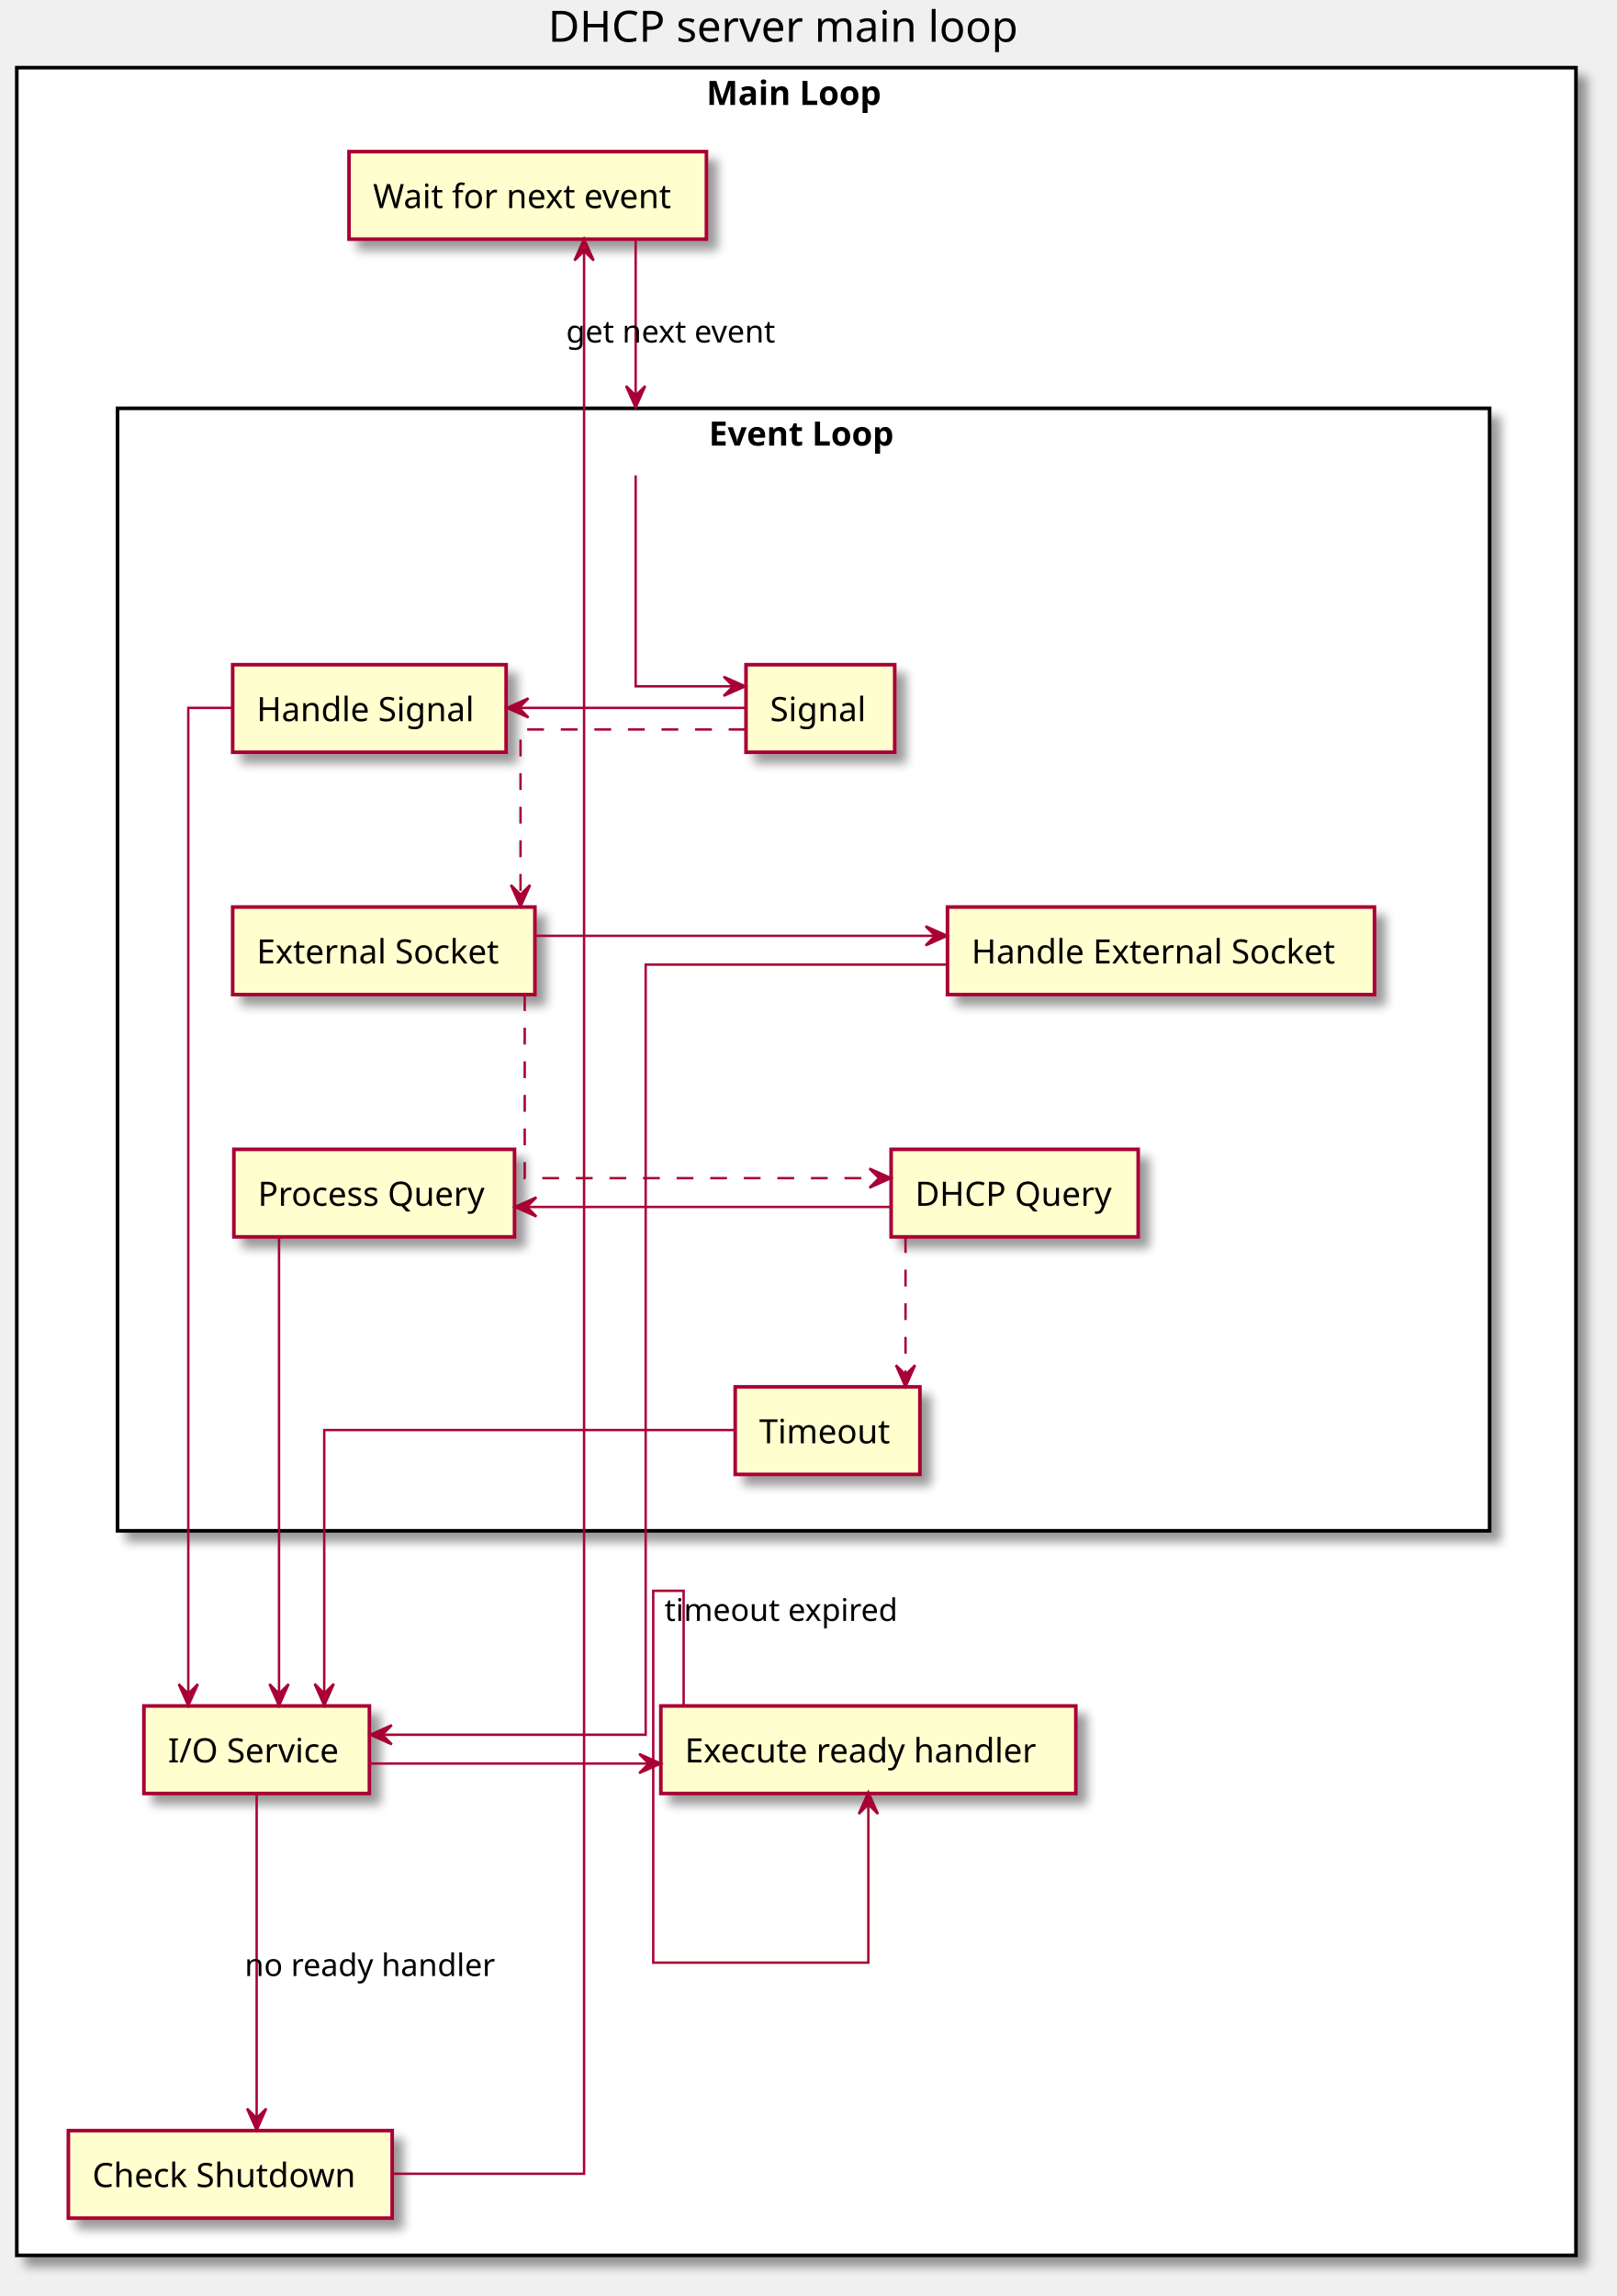
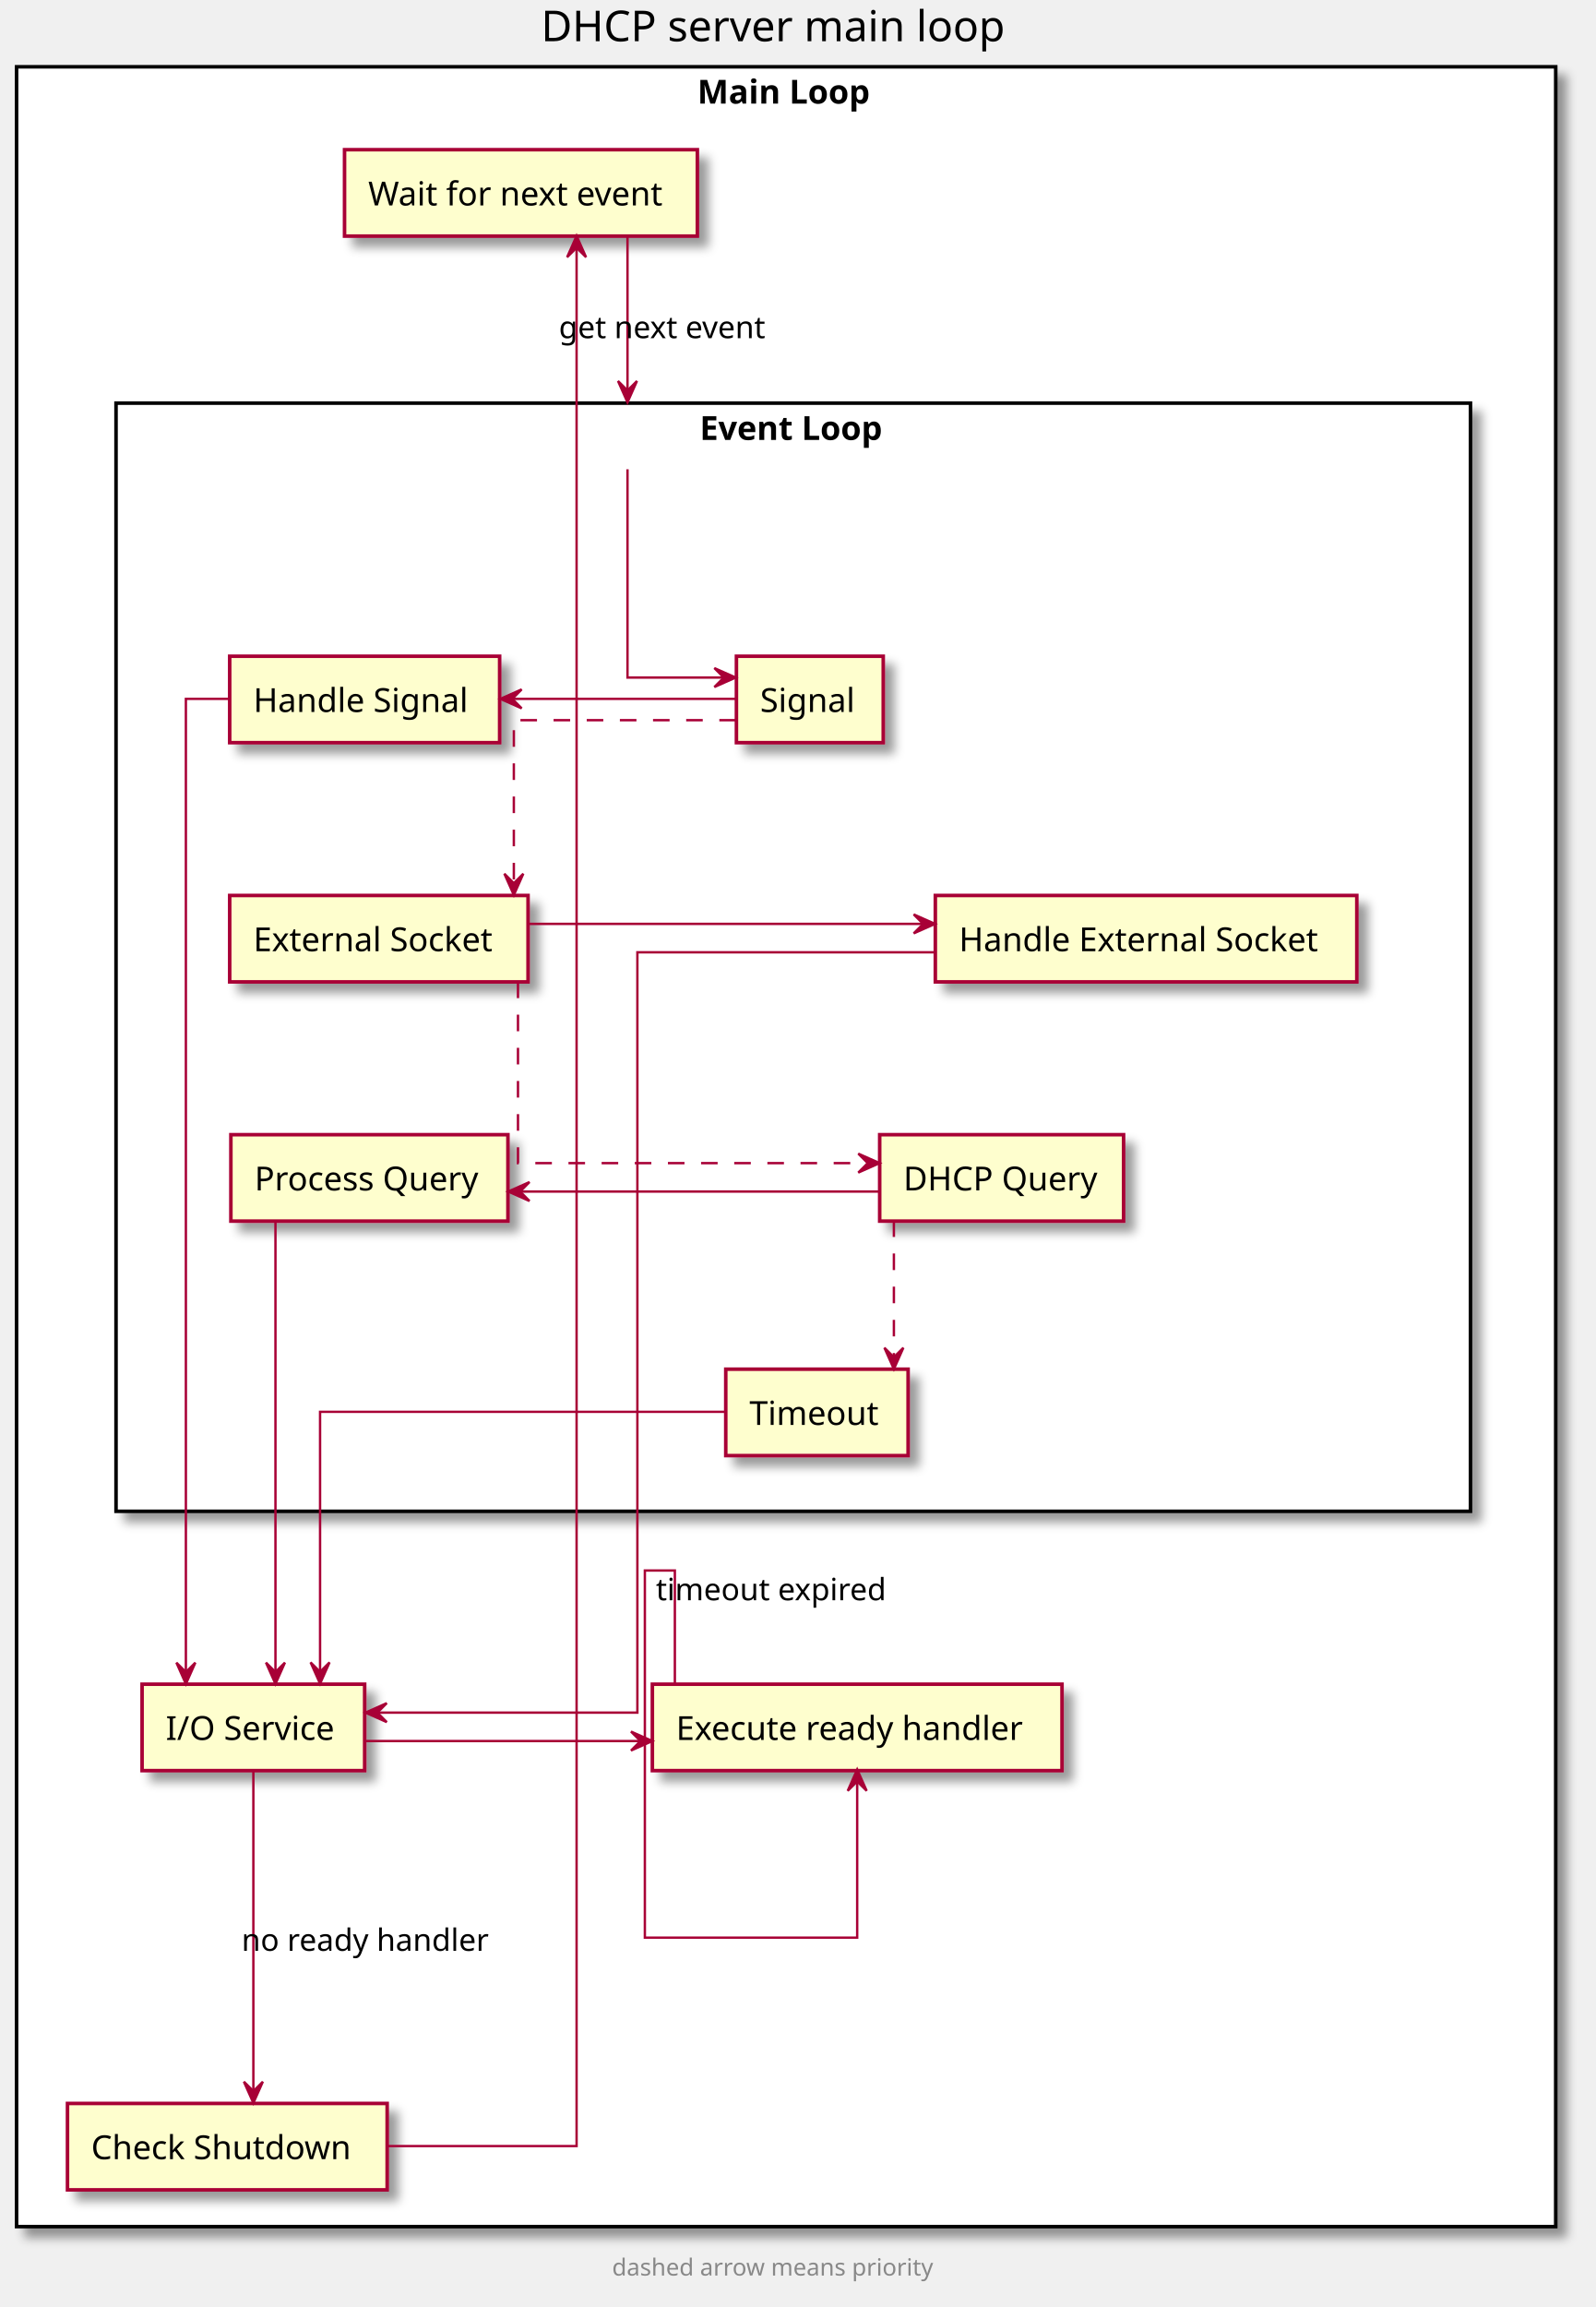
- <svg xmlns="http://www.w3.org/2000/svg" contentScriptType="application/ecmascript" contentStyleType="text/css" height="957px" preserveAspectRatio="none" style="width:674px;height:957px;" version="1.1" viewBox="0 0 674 957" width="674px" zoomAndPan="magnify">
+ <svg xmlns="http://www.w3.org/2000/svg" contentScriptType="application/ecmascript" contentStyleType="text/css" height="974px" preserveAspectRatio="none" style="width:674px;height:974px;" version="1.1" viewBox="0 0 674 974" width="674px" zoomAndPan="magnify">
  <defs>
-     <filter height="300%" id="f17jyru5kcc8mi" width="300%" x="-1" y="-1">
+     <filter height="300%" id="f1hcpoa7p26drv" width="300%" x="-1" y="-1">
      <feGaussianBlur result="blurOut" stdDeviation="2.0" />
      <feColorMatrix in="blurOut" result="blurOut2" type="matrix" values="0 0 0 0 0 0 0 0 0 0 0 0 0 0 0 0 0 0 .4 0" />
      <feOffset dx="4.0" dy="4.0" in="blurOut2" result="blurOut3" />
      <feBlend in="SourceGraphic" in2="blurOut3" mode="normal" />
    </filter>
  </defs>
  <g>
    <text fill="#000000" font-family="sans-serif" font-size="18" lengthAdjust="spacingAndGlyphs" textLength="199" x="228.5" y="17.402">DHCP server main loop</text>
-     <rect fill="#FFFFFF" filter="url(#f17jyru5kcc8mi)" height="911.86" style="stroke: #000000; stroke-width: 1.5;" width="650" x="7" y="28.199" />
+     <rect fill="#FFFFFF" filter="url(#f1hcpoa7p26drv)" height="911.86" style="stroke: #000000; stroke-width: 1.5;" width="650" x="7" y="28.199" />
    <text fill="#000000" font-family="sans-serif" font-size="14" font-weight="bold" lengthAdjust="spacingAndGlyphs" textLength="75" x="294.5" y="43.734">Main Loop</text>
-     <rect fill="#FFFFFF" filter="url(#f17jyru5kcc8mi)" height="467.86" style="stroke: #000000; stroke-width: 1.5;" width="572" x="49" y="170.199" />
+     <rect fill="#FFFFFF" filter="url(#f1hcpoa7p26drv)" height="467.86" style="stroke: #000000; stroke-width: 1.5;" width="572" x="49" y="170.199" />
    <text fill="#000000" font-family="sans-serif" font-size="14" font-weight="bold" lengthAdjust="spacingAndGlyphs" textLength="79" x="295.5" y="185.734">Event Loop</text>
-     <rect fill="#FEFECE" filter="url(#f17jyru5kcc8mi)" height="36.488" style="stroke: #A80036; stroke-width: 1.5;" width="149" x="145.5" y="63.199" />
+     <rect fill="#FEFECE" filter="url(#f1hcpoa7p26drv)" height="36.488" style="stroke: #A80036; stroke-width: 1.5;" width="149" x="145.5" y="63.199" />
    <text fill="#000000" font-family="sans-serif" font-size="14" lengthAdjust="spacingAndGlyphs" textLength="129" x="155.5" y="86.734">Wait for next event</text>
-     <rect fill="#FEFECE" filter="url(#f17jyru5kcc8mi)" height="36.488" style="stroke: #A80036; stroke-width: 1.5;" width="135" x="28.5" y="888.059" />
+     <rect fill="#FEFECE" filter="url(#f1hcpoa7p26drv)" height="36.488" style="stroke: #A80036; stroke-width: 1.5;" width="135" x="28.5" y="888.059" />
    <text fill="#000000" font-family="sans-serif" font-size="14" lengthAdjust="spacingAndGlyphs" textLength="115" x="38.5" y="911.594">Check Shutdown</text>
-     <rect fill="#FEFECE" filter="url(#f17jyru5kcc8mi)" height="36.488" style="stroke: #A80036; stroke-width: 1.5;" width="77" x="306.5" y="578.059" />
+     <rect fill="#FEFECE" filter="url(#f1hcpoa7p26drv)" height="36.488" style="stroke: #A80036; stroke-width: 1.5;" width="77" x="306.5" y="578.059" />
    <text fill="#000000" font-family="sans-serif" font-size="14" lengthAdjust="spacingAndGlyphs" textLength="57" x="316.5" y="601.594">Timeout</text>
-     <rect fill="#FEFECE" filter="url(#f17jyru5kcc8mi)" height="36.488" style="stroke: #A80036; stroke-width: 1.5;" width="62" x="311" y="277.059" />
+     <rect fill="#FEFECE" filter="url(#f1hcpoa7p26drv)" height="36.488" style="stroke: #A80036; stroke-width: 1.5;" width="62" x="311" y="277.059" />
    <text fill="#000000" font-family="sans-serif" font-size="14" lengthAdjust="spacingAndGlyphs" textLength="42" x="321" y="300.594">Signal</text>
-     <rect fill="#FEFECE" filter="url(#f17jyru5kcc8mi)" height="36.488" style="stroke: #A80036; stroke-width: 1.5;" width="114" x="97" y="277.059" />
+     <rect fill="#FEFECE" filter="url(#f1hcpoa7p26drv)" height="36.488" style="stroke: #A80036; stroke-width: 1.5;" width="114" x="97" y="277.059" />
    <text fill="#000000" font-family="sans-serif" font-size="14" lengthAdjust="spacingAndGlyphs" textLength="94" x="107" y="300.594">Handle Signal</text>
-     <rect fill="#FEFECE" filter="url(#f17jyru5kcc8mi)" height="36.488" style="stroke: #A80036; stroke-width: 1.5;" width="126" x="97" y="378.059" />
+     <rect fill="#FEFECE" filter="url(#f1hcpoa7p26drv)" height="36.488" style="stroke: #A80036; stroke-width: 1.5;" width="126" x="97" y="378.059" />
    <text fill="#000000" font-family="sans-serif" font-size="14" lengthAdjust="spacingAndGlyphs" textLength="106" x="107" y="401.594">External Socket</text>
-     <rect fill="#FEFECE" filter="url(#f17jyru5kcc8mi)" height="36.488" style="stroke: #A80036; stroke-width: 1.5;" width="178" x="395" y="378.059" />
+     <rect fill="#FEFECE" filter="url(#f1hcpoa7p26drv)" height="36.488" style="stroke: #A80036; stroke-width: 1.5;" width="178" x="395" y="378.059" />
    <text fill="#000000" font-family="sans-serif" font-size="14" lengthAdjust="spacingAndGlyphs" textLength="158" x="405" y="401.594">Handle External Socket</text>
-     <rect fill="#FEFECE" filter="url(#f17jyru5kcc8mi)" height="36.488" style="stroke: #A80036; stroke-width: 1.5;" width="103" x="371.5" y="479.059" />
+     <rect fill="#FEFECE" filter="url(#f1hcpoa7p26drv)" height="36.488" style="stroke: #A80036; stroke-width: 1.5;" width="103" x="371.5" y="479.059" />
    <text fill="#000000" font-family="sans-serif" font-size="14" lengthAdjust="spacingAndGlyphs" textLength="83" x="381.5" y="502.594">DHCP Query</text>
-     <rect fill="#FEFECE" filter="url(#f17jyru5kcc8mi)" height="36.488" style="stroke: #A80036; stroke-width: 1.5;" width="117" x="97.5" y="479.059" />
+     <rect fill="#FEFECE" filter="url(#f1hcpoa7p26drv)" height="36.488" style="stroke: #A80036; stroke-width: 1.5;" width="117" x="97.5" y="479.059" />
    <text fill="#000000" font-family="sans-serif" font-size="14" lengthAdjust="spacingAndGlyphs" textLength="97" x="107.5" y="502.594">Process Query</text>
-     <rect fill="#FEFECE" filter="url(#f17jyru5kcc8mi)" height="36.488" style="stroke: #A80036; stroke-width: 1.5;" width="94" x="60" y="711.059" />
+     <rect fill="#FEFECE" filter="url(#f1hcpoa7p26drv)" height="36.488" style="stroke: #A80036; stroke-width: 1.5;" width="94" x="60" y="711.059" />
    <text fill="#000000" font-family="sans-serif" font-size="14" lengthAdjust="spacingAndGlyphs" textLength="74" x="70" y="734.594">I/O Service</text>
-     <rect fill="#FEFECE" filter="url(#f17jyru5kcc8mi)" height="36.488" style="stroke: #A80036; stroke-width: 1.5;" width="173" x="275.5" y="711.059" />
+     <rect fill="#FEFECE" filter="url(#f1hcpoa7p26drv)" height="36.488" style="stroke: #A80036; stroke-width: 1.5;" width="173" x="275.5" y="711.059" />
    <text fill="#000000" font-family="sans-serif" font-size="14" lengthAdjust="spacingAndGlyphs" textLength="153" x="285.5" y="734.594">Execute ready handler</text>
    <path d="M265,99.379 C265,114.974 265,138.004 265,157.84 C265,160.32 265,162.75 265,165.109 C265,166.288 265,167.45 265,168.591 C265,168.877 265,169.161 265,169.444 C265,169.585 265,169.726 265,169.867 " fill="none" id="run-&gt;run_one" style="stroke: #A80036; stroke-width: 1.0;" />
    <polygon fill="#A80036" points="265,169.867,269,160.867,265,164.867,261,160.867,265,169.867" style="stroke: #A80036; stroke-width: 1.0;" />
    <text fill="#000000" font-family="sans-serif" font-size="13" lengthAdjust="spacingAndGlyphs" textLength="90" x="236" y="142.768">get next event</text>
    <path d="M265,198.129 C265,205.659 265,286.059 265,286.059 C265,286.059 305.68,286.059 305.68,286.059 " fill="none" id="run_one-&gt;signal" style="stroke: #A80036; stroke-width: 1.0;" />
    <polygon fill="#A80036" points="310.68,286.059,301.68,282.059,305.68,286.059,301.68,290.059,310.68,286.059" style="stroke: #A80036; stroke-width: 1.0;" />
    <path d="M310.96,295.059 C310.96,295.059 216.31,295.059 216.31,295.059 " fill="none" id="signal-&gt;handleSignal" style="stroke: #A80036; stroke-width: 1.0;" />
    <polygon fill="#A80036" points="211.31,295.059,220.31,299.059,216.31,295.059,220.31,291.059,211.31,295.059" style="stroke: #A80036; stroke-width: 1.0;" />
    <path d="M96.78,295.059 C86.25,295.059 78.5,295.059 78.5,295.059 C78.5,295.059 78.5,705.959 78.5,705.959 " fill="none" id="handleSignal-&gt;poll" style="stroke: #A80036; stroke-width: 1.0;" />
    <polygon fill="#A80036" points="78.5,710.959,82.5,701.959,78.5,705.959,74.5,701.959,78.5,710.959" style="stroke: #A80036; stroke-width: 1.0;" />
    <path d="M310.78,304.059 C273.76,304.059 217,304.059 217,304.059 C217,304.059 217,372.879 217,372.879 " fill="none" id="signal-&gt;external_socket" style="stroke: #A80036; stroke-width: 1.0; stroke-dasharray: 7.0,7.0;" />
    <polygon fill="#A80036" points="217,377.879,221,368.879,217,372.879,213,368.879,217,377.879" style="stroke: #A80036; stroke-width: 1.0;" />
    <path d="M223.24,390.059 C223.24,390.059 389.87,390.059 389.87,390.059 " fill="none" id="external_socket-&gt;handleExternalSocket" style="stroke: #A80036; stroke-width: 1.0;" />
    <polygon fill="#A80036" points="394.87,390.059,385.87,386.059,389.87,390.059,385.87,394.059,394.87,390.059" style="stroke: #A80036; stroke-width: 1.0;" />
    <path d="M394.76,402.059 C335.73,402.059 269.17,402.059 269.17,402.059 C269.17,402.059 269.17,723.059 269.17,723.059 C269.17,723.059 159.34,723.059 159.34,723.059 " fill="none" id="handleExternalSocket-&gt;poll" style="stroke: #A80036; stroke-width: 1.0;" />
    <polygon fill="#A80036" points="154.34,723.059,163.34,727.059,159.34,723.059,163.34,719.059,154.34,723.059" style="stroke: #A80036; stroke-width: 1.0;" />
    <path d="M218.75,414.379 C218.75,441.979 218.75,491.059 218.75,491.059 C218.75,491.059 366.46,491.059 366.46,491.059 " fill="none" id="external_socket-&gt;query" style="stroke: #A80036; stroke-width: 1.0; stroke-dasharray: 7.0,7.0;" />
    <polygon fill="#A80036" points="371.46,491.059,362.46,487.059,366.46,491.059,362.46,495.059,371.46,491.059" style="stroke: #A80036; stroke-width: 1.0;" />
    <path d="M371.2,503.059 C371.2,503.059 219.62,503.059 219.62,503.059 " fill="none" id="query-&gt;processQuery" style="stroke: #A80036; stroke-width: 1.0;" />
    <polygon fill="#A80036" points="214.62,503.059,223.62,507.059,219.62,503.059,223.62,499.059,214.62,503.059" style="stroke: #A80036; stroke-width: 1.0;" />
    <path d="M116.33,515.259 C116.33,515.259 116.33,705.939 116.33,705.939 " fill="none" id="processQuery-&gt;poll" style="stroke: #A80036; stroke-width: 1.0;" />
    <polygon fill="#A80036" points="116.33,710.939,120.33,701.939,116.33,705.939,112.33,701.939,116.33,710.939" style="stroke: #A80036; stroke-width: 1.0;" />
    <path d="M377.5,515.219 C377.5,515.219 377.5,573.019 377.5,573.019 " fill="none" id="query-&gt;timeout" style="stroke: #A80036; stroke-width: 1.0; stroke-dasharray: 7.0,7.0;" />
    <polygon fill="#A80036" points="377.5,578.019,381.5,569.019,377.5,573.019,373.5,569.019,377.5,578.019" style="stroke: #A80036; stroke-width: 1.0;" />
    <path d="M306.02,596.059 C245.34,596.059 135.17,596.059 135.17,596.059 C135.17,596.059 135.17,705.849 135.17,705.849 " fill="none" id="timeout-&gt;poll" style="stroke: #A80036; stroke-width: 1.0;" />
    <polygon fill="#A80036" points="135.17,710.849,139.17,701.849,135.17,705.849,131.17,701.849,135.17,710.849" style="stroke: #A80036; stroke-width: 1.0;" />
    <text fill="#000000" font-family="sans-serif" font-size="13" lengthAdjust="spacingAndGlyphs" textLength="100" x="277" y="675.628">timeout expired</text>
    <path d="M154.07,735.059 C154.07,735.059 270.48,735.059 270.48,735.059 " fill="none" id="poll-&gt;ready" style="stroke: #A80036; stroke-width: 1.0;" />
    <polygon fill="#A80036" points="275.48,735.059,266.48,731.059,270.48,735.059,266.48,739.059,275.48,735.059" style="stroke: #A80036; stroke-width: 1.0;" />
    <path d="M107,747.339 C107,747.339 107,882.879 107,882.879 " fill="none" id="poll-&gt;shutdown" style="stroke: #A80036; stroke-width: 1.0;" />
    <polygon fill="#A80036" points="107,887.879,111,878.879,107,882.879,103,878.879,107,887.879" style="stroke: #A80036; stroke-width: 1.0;" />
    <text fill="#000000" font-family="sans-serif" font-size="13" lengthAdjust="spacingAndGlyphs" textLength="105" x="102" y="823.628">no ready handler</text>
    <path d="M285,711.029 C285,691.479 285,663.059 285,663.059 C285,663.059 272.33,663.059 272.33,663.059 C272.33,663.059 272.33,818.059 272.33,818.059 C272.33,818.059 362,818.059 362,818.059 C362,818.059 362,752.069 362,752.069 " fill="none" id="ready-&gt;ready" style="stroke: #A80036; stroke-width: 1.0;" />
    <polygon fill="#A80036" points="362,747.069,358,756.069,362,752.069,366,756.069,362,747.069" style="stroke: #A80036; stroke-width: 1.0;" />
    <path d="M243.5,104.579 C243.5,104.579 243.5,906.059 243.5,906.059 C243.5,906.059 202.48,906.059 163.71,906.059 " fill="none" id="run&lt;-shutdown" style="stroke: #A80036; stroke-width: 1.0;" />
    <polygon fill="#A80036" points="243.5,99.579,239.5,108.579,243.5,104.579,247.5,108.579,243.5,99.579" style="stroke: #A80036; stroke-width: 1.0;" />
+     <text fill="#888888" font-family="sans-serif" font-size="10" lengthAdjust="spacingAndGlyphs" textLength="139" x="258.5" y="960.727">dashed arrow means priority</text>
  </g>
</svg>
